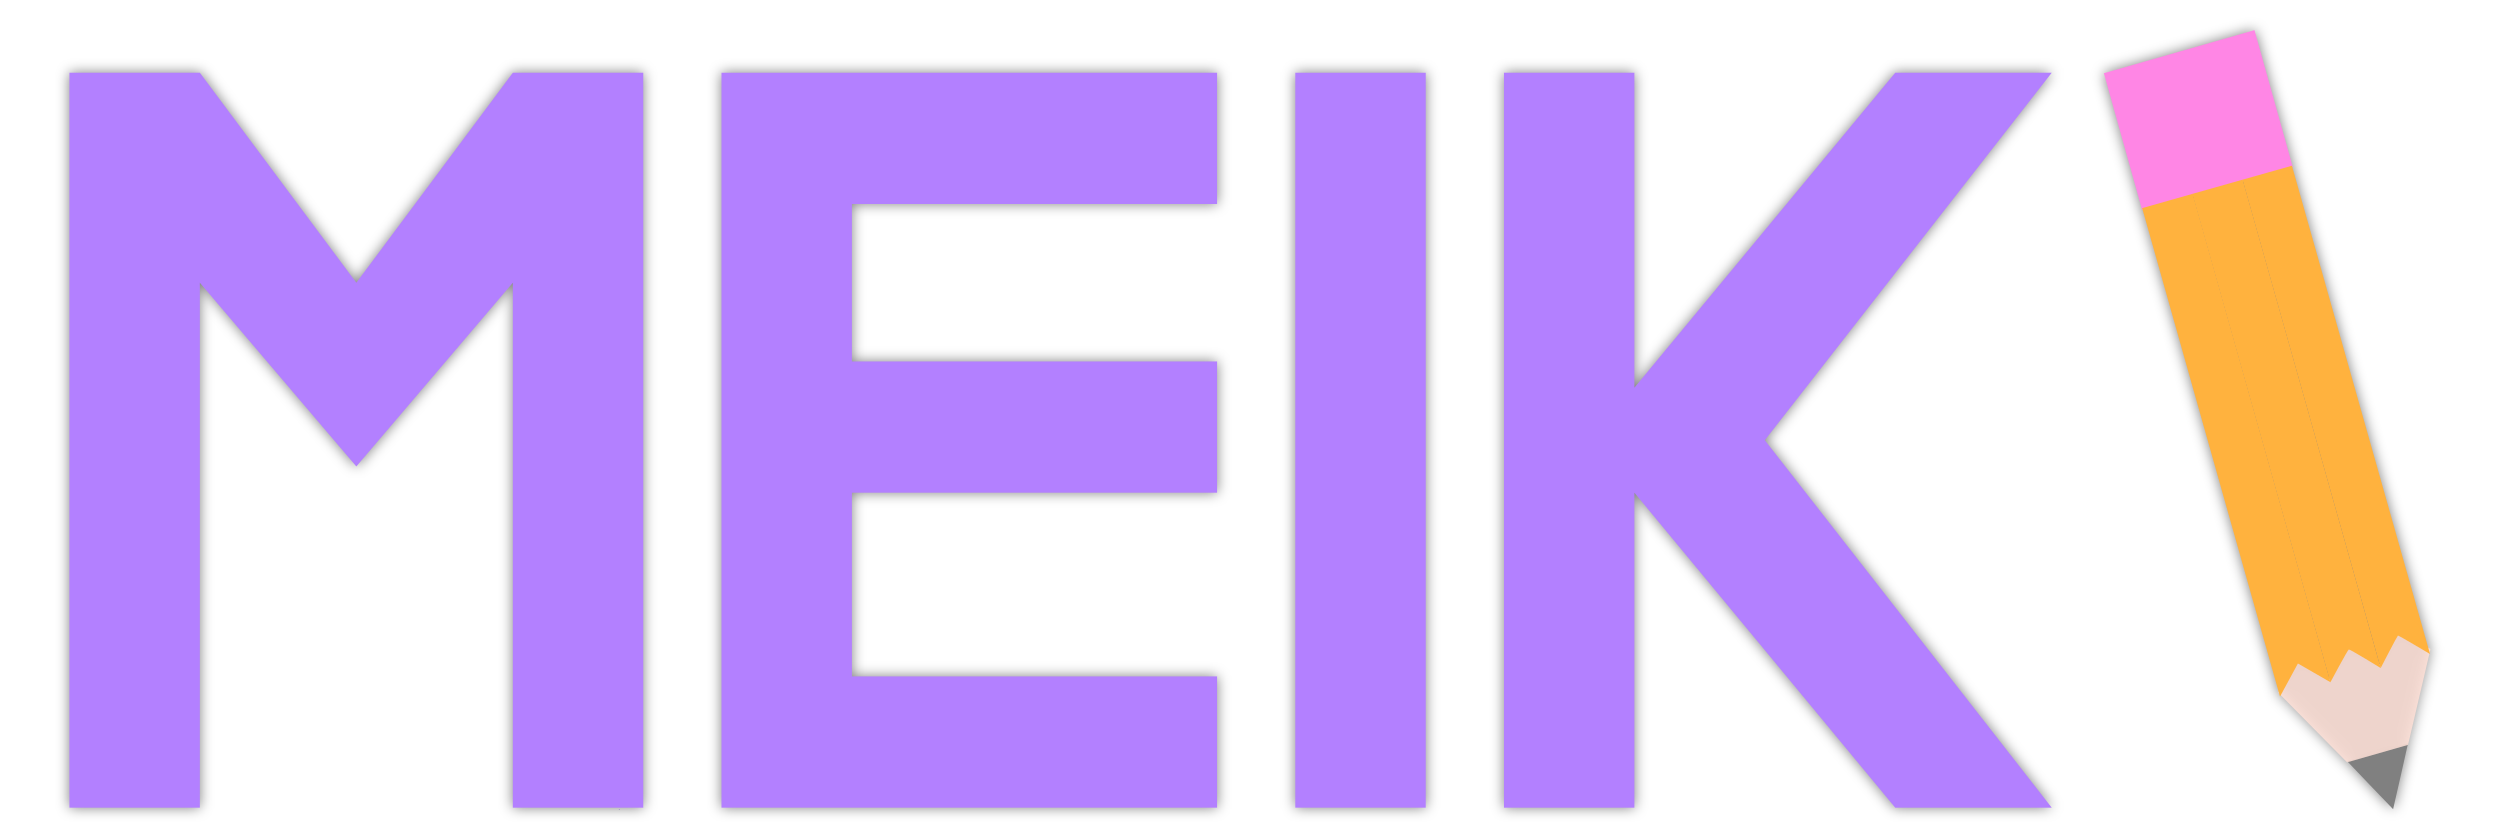
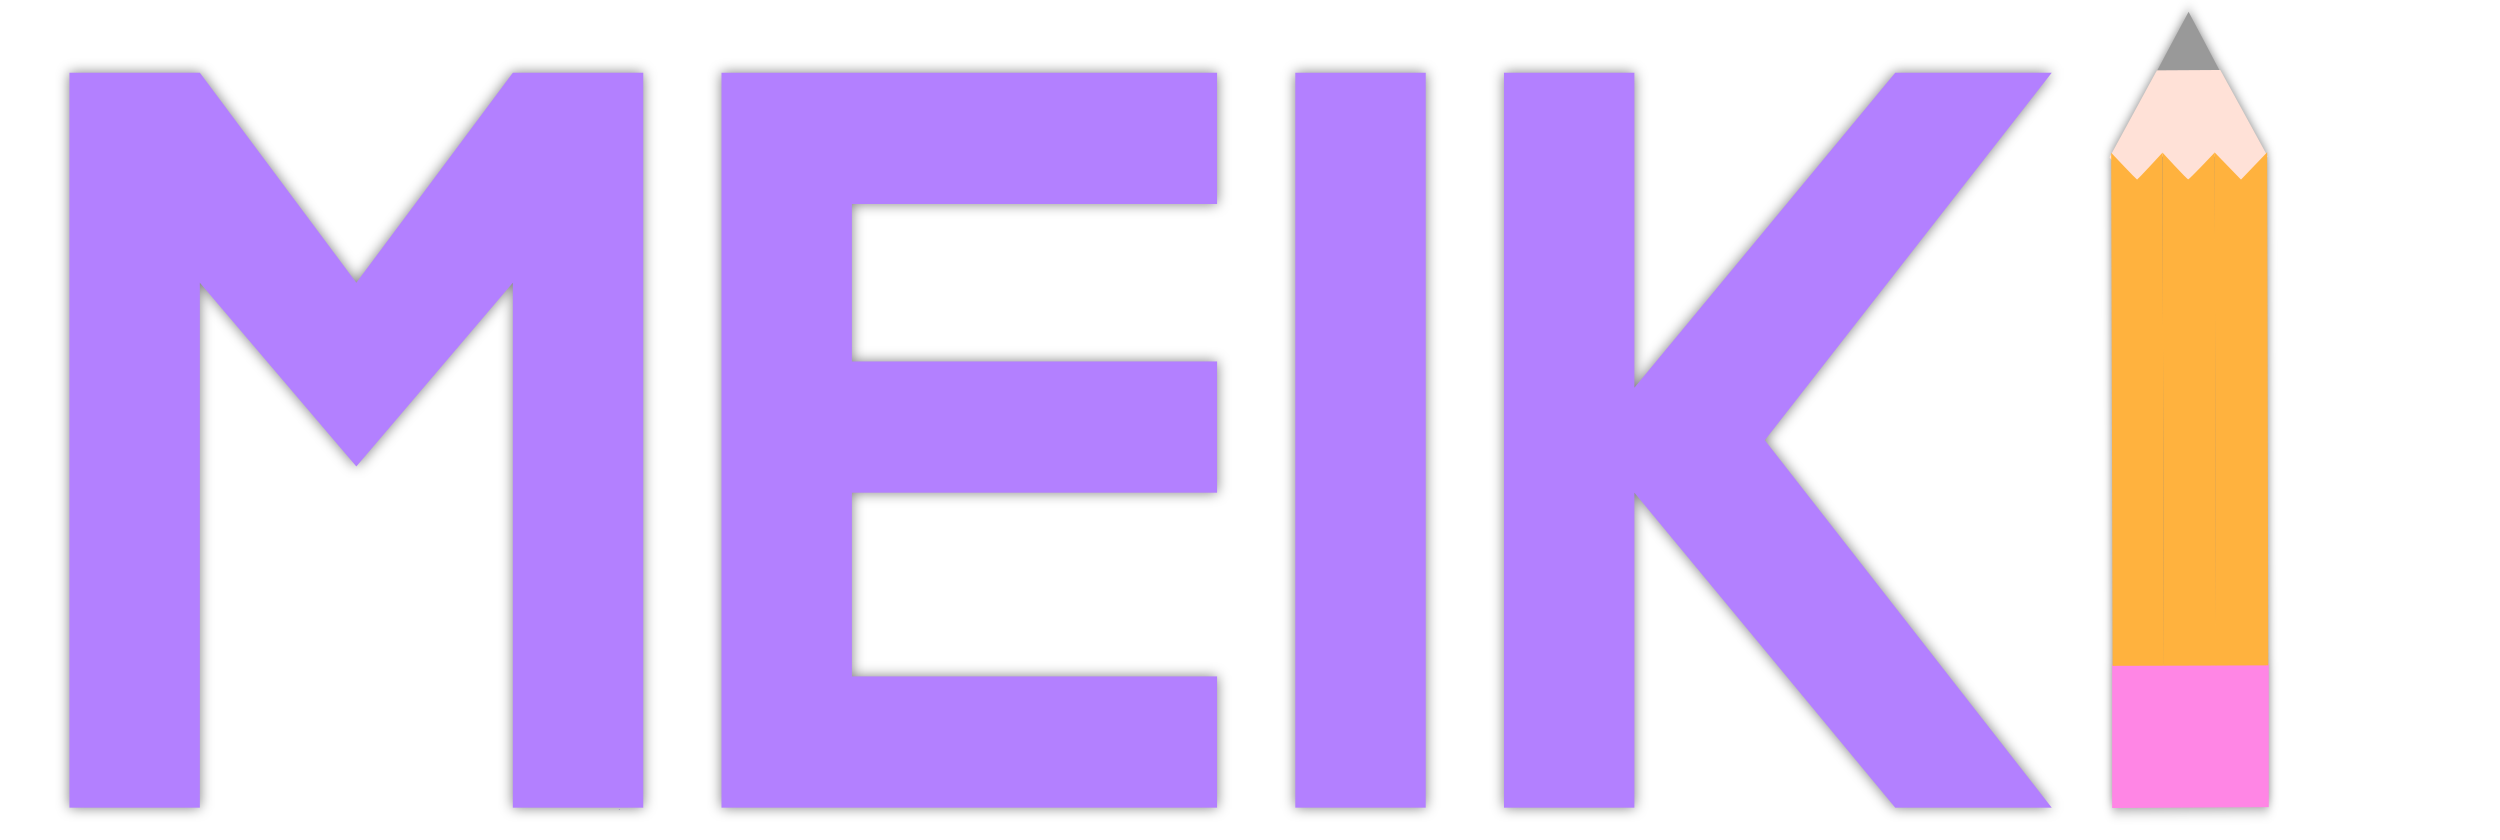
<svg xmlns="http://www.w3.org/2000/svg" width="1524" height="512" viewBox="0 0 403.225 135.467" version="1.1" id="svg960">
  <defs id="defs957">
-     <filter style="color-interpolation-filters:sRGB;" id="filter6357" x="-0.046" y="-0.019" width="1.091" height="1.038">
+     <filter style="color-interpolation-filters:sRGB;" id="filter6357" x="-0.045" y="-0.019" width="1.09" height="1.038">
      <feFlood flood-opacity="0.498" flood-color="rgb(0,0,0)" result="flood" id="feFlood6347" />
      <feComposite in="flood" in2="SourceGraphic" operator="in" result="composite1" id="feComposite6349" />
      <feGaussianBlur in="composite1" stdDeviation="1" result="blur" id="feGaussianBlur6351" />
      <feOffset dx="0" dy="0" result="offset" id="feOffset6353" />
      <feComposite in="SourceGraphic" in2="offset" operator="over" result="composite2" id="feComposite6355" />
    </filter>
    <filter style="color-interpolation-filters:sRGB;" id="filter6369" x="-0.03" y="-0.02" width="1.06" height="1.04">
      <feFlood flood-opacity="0.498" flood-color="rgb(0,0,0)" result="flood" id="feFlood6359" />
      <feComposite in="flood" in2="SourceGraphic" operator="in" result="composite1" id="feComposite6361" />
      <feGaussianBlur in="composite1" stdDeviation="1" result="blur" id="feGaussianBlur6363" />
      <feOffset dx="0" dy="0" result="offset" id="feOffset6365" />
      <feComposite in="SourceGraphic" in2="offset" operator="over" result="composite2" id="feComposite6367" />
    </filter>
    <filter style="color-interpolation-filters:sRGB;" id="filter6381" x="-0.026" y="-0.02" width="1.052" height="1.04">
      <feFlood flood-opacity="0.498" flood-color="rgb(0,0,0)" result="flood" id="feFlood6371" />
      <feComposite in="flood" in2="SourceGraphic" operator="in" result="composite1" id="feComposite6373" />
      <feGaussianBlur in="composite1" stdDeviation="1" result="blur" id="feGaussianBlur6375" />
      <feOffset dx="0" dy="0" result="offset" id="feOffset6377" />
      <feComposite in="SourceGraphic" in2="offset" operator="over" result="composite2" id="feComposite6379" />
    </filter>
    <filter style="color-interpolation-filters:sRGB;" id="filter6393" x="-23.068" y="-23.068" width="47.136" height="47.136">
      <feFlood flood-opacity="0.498" flood-color="rgb(0,0,0)" result="flood" id="feFlood6383" />
      <feComposite in="flood" in2="SourceGraphic" operator="in" result="composite1" id="feComposite6385" />
      <feGaussianBlur in="composite1" stdDeviation="1" result="blur" id="feGaussianBlur6387" />
      <feOffset dx="0" dy="0" result="offset" id="feOffset6389" />
      <feComposite in="SourceGraphic" in2="offset" operator="over" result="composite2" id="feComposite6391" />
    </filter>
    <filter style="color-interpolation-filters:sRGB;" id="filter6405" x="-23.068" y="-23.068" width="47.136" height="47.136">
      <feFlood flood-opacity="0.498" flood-color="rgb(0,0,0)" result="flood" id="feFlood6395" />
      <feComposite in="flood" in2="SourceGraphic" operator="in" result="composite1" id="feComposite6397" />
      <feGaussianBlur in="composite1" stdDeviation="1" result="blur" id="feGaussianBlur6399" />
      <feOffset dx="0" dy="0" result="offset" id="feOffset6401" />
      <feComposite in="SourceGraphic" in2="offset" operator="over" result="composite2" id="feComposite6403" />
    </filter>
    <filter style="color-interpolation-filters:sRGB;" id="filter6417" x="-0.027" y="-0.02" width="1.054" height="1.04">
      <feFlood flood-opacity="0.498" flood-color="rgb(0,0,0)" result="flood" id="feFlood6407" />
      <feComposite in="flood" in2="SourceGraphic" operator="in" result="composite1" id="feComposite6409" />
      <feGaussianBlur in="composite1" stdDeviation="1" result="blur" id="feGaussianBlur6411" />
      <feOffset dx="0" dy="0" result="offset" id="feOffset6413" />
      <feComposite in="SourceGraphic" in2="offset" operator="over" result="composite2" id="feComposite6415" />
    </filter>
    <filter style="color-interpolation-filters:sRGB;" id="filter6429" x="-0.114" y="-0.02" width="1.228" height="1.04">
      <feFlood flood-opacity="0.498" flood-color="rgb(0,0,0)" result="flood" id="feFlood6419" />
      <feComposite in="flood" in2="SourceGraphic" operator="in" result="composite1" id="feComposite6421" />
      <feGaussianBlur in="composite1" stdDeviation="1" result="blur" id="feGaussianBlur6423" />
      <feOffset dx="0" dy="0" result="offset" id="feOffset6425" />
      <feComposite in="SourceGraphic" in2="offset" operator="over" result="composite2" id="feComposite6427" />
    </filter>
  </defs>
  <g id="layer1">
    <path style="fill:#b380ff;stroke:none;stroke-width:0.529;stroke-linecap:butt;stroke-linejoin:miter;stroke-opacity:1;stroke-miterlimit:4;stroke-dasharray:none;filter:url(#filter6429)" d="M 208.921,11.733 V 130.266 h 21.034 V 11.733 Z" id="path1454" />
    <path style="fill:#b380ff;stroke:none;stroke-width:0.529;stroke-linecap:butt;stroke-linejoin:miter;stroke-opacity:1;stroke-miterlimit:4;stroke-dasharray:none;filter:url(#filter6417)" d="M 242.576,11.733 V 130.266 h 21.034 V 79.466 l 42.069,50.8 h 25.241 L 284.645,71 330.92,11.733 H 305.679 L 263.61,62.533 V 11.733 Z" id="path1526" />
    <circle id="path2175" style="fill:#b380ff;stroke:none;stroke-width:1.058;stroke-miterlimit:4;stroke-dasharray:none;filter:url(#filter6405)" cx="99.872" cy="130.583" r="0.052" />
    <circle id="path2177" style="fill:#b380ff;stroke:none;stroke-width:1.058;stroke-miterlimit:4;stroke-dasharray:none;filter:url(#filter6393)" cx="99.872" cy="130.583" r="0.052" />
    <path style="fill:#b380ff;stroke:none;stroke-width:0.529;stroke-linecap:butt;stroke-linejoin:miter;stroke-opacity:1;stroke-miterlimit:4;stroke-dasharray:none;filter:url(#filter6381)" d="M 103.749,130.266 V 11.733 H 82.715 L 57.473,45.6 32.232,11.733 H 11.198 V 130.266 H 32.232 V 45.6 L 57.473,75.233 82.715,45.6 v 84.667 h 21.034 v 0" id="path2212" />
    <path style="fill:#b380ff;stroke:none;stroke-width:0.529;stroke-linecap:butt;stroke-linejoin:miter;stroke-opacity:1;stroke-miterlimit:4;stroke-dasharray:none;filter:url(#filter6369)" d="M 196.3,130.266 H 116.37 V 11.733 h 79.931 V 32.9 H 137.404 v 25.4 h 58.896 V 79.466 H 137.404 v 29.633 h 58.896 v 21.167" id="path2360" />
-     <g id="g4917" style="filter:url(#filter6357)">
-       <path style="fill:#808080;fill-opacity:1;stroke:none;stroke-width:0.546;stroke-miterlimit:4;stroke-dasharray:none" d="m 382.266,126.642 -3.694,-3.875 2.452,-0.735 c 1.349,-0.403 3.558,-1.053 4.91,-1.443 l 2.459,-0.708 -1.193,5.312 c -0.656,2.922 -1.203,5.315 -1.216,5.319 -0.013,0.004 -1.685,-1.737 -3.717,-3.869 z" id="path3720" />
-       <path style="fill:#ff86e5;fill-opacity:1;stroke:none;stroke-width:0.532;stroke-miterlimit:4;stroke-dasharray:none" d="m 342.421,22.837 -3.086,-11.03 12.144,-3.473 12.144,-3.473 3.086,11.03 3.086,11.03 -12.144,3.473 -12.144,3.473 z" id="path2819" />
-       <path style="fill:#ffe1d7;fill-opacity:0.845;stroke:none;stroke-width:0.546;stroke-miterlimit:4;stroke-dasharray:none" d="m 373.027,117.362 c -3.043,-3.08 -5.543,-5.614 -5.556,-5.632 -0.015,-0.023 0.419,-0.905 1.355,-2.756 l 1.378,-2.723 2.711,1.669 2.711,1.669 1.268,-2.497 c 0.822,-1.618 1.341,-2.611 1.475,-2.821 0.114,-0.178 0.213,-0.326 0.221,-0.328 0.008,-0.002 1.214,0.733 2.68,1.633 l 2.666,1.637 1.382,-2.719 c 0.76,-1.495 1.398,-2.759 1.418,-2.807 l 0.036,-0.088 0.223,0.119 c 0.584,0.313 3.192,1.85 4.427,2.61 l 0.594,0.365 -1.812,7.725 -1.812,7.725 -4.917,1.407 -4.917,1.407 z" id="path3546" />
-       <path style="fill:#ffb23e;fill-opacity:1;stroke:none;stroke-width:0.531;stroke-miterlimit:4;stroke-dasharray:none" d="m 372.838,68.364 -11.142,-39.382 3.984,-1.127 3.984,-1.127 11.139,39.382 11.139,39.382 -2.547,-1.506 c -1.401,-0.828 -2.582,-1.496 -2.624,-1.484 -0.042,0.012 -0.687,1.197 -1.434,2.634 l -1.357,2.612 z" id="path3106" />
-       <path style="fill:#ffb23e;fill-opacity:1;stroke:none;stroke-width:0.53;stroke-miterlimit:4;stroke-dasharray:none" d="m 364.736,70.659 -11.133,-39.388 4.056,-1.148 4.056,-1.148 11.133,39.386 11.133,39.386 -2.501,-1.517 c -1.375,-0.834 -2.563,-1.499 -2.639,-1.478 -0.076,0.021 -0.775,1.222 -1.554,2.667 l -1.417,2.628 z" id="path3317" />
-       <path style="fill:#ffb23e;fill-opacity:1;stroke:none;stroke-width:0.533;stroke-miterlimit:4;stroke-dasharray:none" d="m 356.624,72.96 -11.116,-39.392 4.073,-1.155 4.073,-1.155 11.116,39.392 11.116,39.392 -2.627,-1.514 -2.627,-1.514 -1.446,2.669 -1.446,2.669 z" id="path3067" />
-       <path style="fill:none;stroke:none;stroke-width:0.529;stroke-linecap:butt;stroke-linejoin:miter;stroke-opacity:1;stroke-miterlimit:4;stroke-dasharray:none" d="M 339.334,11.733 367.73,112.115 386.047,130.502 392.018,105.245 363.622,4.862 Z" id="path2653" />
-       <path style="fill:none;stroke:none;stroke-width:0.529;stroke-linecap:butt;stroke-linejoin:miter;stroke-opacity:1;stroke-miterlimit:4;stroke-dasharray:none" d="m 345.507,33.555 24.288,-6.871" id="path2655" />
-       <path style="fill:#b7c4c8;stroke:none;stroke-width:0.529;stroke-linecap:butt;stroke-linejoin:miter;stroke-opacity:1;stroke-miterlimit:4;stroke-dasharray:none" d="m 378.698,123.154 9.694,-2.742" id="path2657" />
-       <path style="fill:none;stroke:none;stroke-width:0.529;stroke-linecap:butt;stroke-linejoin:miter;stroke-opacity:1;stroke-miterlimit:4;stroke-dasharray:none" d="m 367.73,112.115 2.813,-5.51 5.283,3.219 2.813,-5.51 5.283,3.219 2.813,-5.51 5.283,3.219" id="path2659" />
-       <path style="fill:#ffb380;stroke:none;stroke-width:0.529;stroke-linecap:butt;stroke-linejoin:miter;stroke-opacity:1;stroke-miterlimit:4;stroke-dasharray:none;fill-opacity:1" d="M 375.826,109.825 353.603,31.265" id="path2661" />
-       <path style="fill:none;stroke:none;stroke-width:0.529;stroke-linecap:butt;stroke-linejoin:miter;stroke-opacity:1;stroke-miterlimit:4;stroke-dasharray:none" d="M 383.922,107.535 361.699,28.975" id="path2663" />
+     <g id="g4917" style="filter:url(#filter6357)" transform="matrix(-0.9630054,-0.2685174,0.2694822,-0.9595573,689.5296,232.6321)">
+       <g id="g2034" transform="matrix(1.001059,0.00378437,0.00378437,1.013524,-0.4034762,-1.441838)">
+         <path style="fill:#999999;fill-opacity:1;stroke:none;stroke-width:0.546;stroke-miterlimit:4;stroke-dasharray:none" d="m 382.266,126.642 -3.694,-3.875 2.452,-0.735 c 1.349,-0.403 3.558,-1.053 4.91,-1.443 l 2.459,-0.708 -1.193,5.312 c -0.656,2.922 -1.203,5.315 -1.216,5.319 -0.013,0.004 -1.685,-1.737 -3.717,-3.869 z" id="path3720" />
+         <path style="fill:none;stroke:none;stroke-width:0.529;stroke-linecap:butt;stroke-linejoin:miter;stroke-miterlimit:4;stroke-dasharray:none;stroke-opacity:1" d="M 339.334,11.733 367.73,112.115 386.047,130.502 392.018,105.245 363.622,4.862 Z" id="path2653" />
+         <g id="g2019">
+           <path style="fill:#ff86e5;fill-opacity:1;stroke:none;stroke-width:0.532;stroke-miterlimit:4;stroke-dasharray:none" d="m 342.421,22.837 -3.086,-11.03 12.144,-3.473 12.144,-3.473 3.086,11.03 3.086,11.03 -12.144,3.473 -12.144,3.473 z" id="path2819" />
+           <path style="fill:#ffe1d7;fill-opacity:1;stroke:none;stroke-width:0.546;stroke-miterlimit:4;stroke-dasharray:none" d="m 373.027,117.362 c -3.043,-3.08 -5.543,-5.614 -5.556,-5.632 -0.015,-0.023 0.419,-0.905 1.355,-2.756 l 1.378,-2.723 2.711,1.669 2.711,1.669 1.268,-2.497 c 0.822,-1.618 1.341,-2.611 1.475,-2.821 0.114,-0.178 0.213,-0.326 0.221,-0.328 0.008,-0.002 1.214,0.733 2.68,1.633 l 2.666,1.637 1.382,-2.719 c 0.76,-1.495 1.398,-2.759 1.418,-2.807 l 0.036,-0.088 0.223,0.119 c 0.584,0.313 3.192,1.85 4.427,2.61 l 0.594,0.365 -1.812,7.725 -1.812,7.725 -4.917,1.407 -4.917,1.407 z" id="path3546" />
+           <path style="fill:#ffb23e;fill-opacity:1;stroke:none;stroke-width:0.531;stroke-miterlimit:4;stroke-dasharray:none" d="m 372.838,68.364 -11.142,-39.382 3.984,-1.127 3.984,-1.127 11.139,39.382 11.139,39.382 -2.547,-1.506 c -1.401,-0.828 -2.582,-1.496 -2.624,-1.484 -0.042,0.012 -0.687,1.197 -1.434,2.634 l -1.357,2.612 z" id="path3106" />
+           <path style="fill:#ffb23e;fill-opacity:1;stroke:none;stroke-width:0.53;stroke-miterlimit:4;stroke-dasharray:none" d="m 364.736,70.659 -11.133,-39.388 4.056,-1.148 4.056,-1.148 11.133,39.386 11.133,39.386 -2.501,-1.517 c -1.375,-0.834 -2.563,-1.499 -2.639,-1.478 -0.076,0.021 -0.775,1.222 -1.554,2.667 l -1.417,2.628 z" id="path3317" />
+           <path style="fill:#ffb23e;fill-opacity:1;stroke:none;stroke-width:0.533;stroke-miterlimit:4;stroke-dasharray:none" d="m 356.624,72.96 -11.116,-39.392 4.073,-1.155 4.073,-1.155 11.116,39.392 11.116,39.392 -2.627,-1.514 -2.627,-1.514 -1.446,2.669 -1.446,2.669 z" id="path3067" />
+           <path style="fill:none;stroke:none;stroke-width:0.529;stroke-linecap:butt;stroke-linejoin:miter;stroke-miterlimit:4;stroke-dasharray:none;stroke-opacity:1" d="m 345.507,33.555 24.288,-6.871" id="path2655" />
+           <path style="fill:#b7c4c8;stroke:none;stroke-width:0.529;stroke-linecap:butt;stroke-linejoin:miter;stroke-miterlimit:4;stroke-dasharray:none;stroke-opacity:1" d="m 378.698,123.154 9.694,-2.742" id="path2657" />
+           <path style="fill:none;stroke:none;stroke-width:0.529;stroke-linecap:butt;stroke-linejoin:miter;stroke-miterlimit:4;stroke-dasharray:none;stroke-opacity:1" d="m 367.73,112.115 2.813,-5.51 5.283,3.219 2.813,-5.51 5.283,3.219 2.813,-5.51 5.283,3.219" id="path2659" />
+           <path style="fill:#ffb380;fill-opacity:1;stroke:none;stroke-width:0.529;stroke-linecap:butt;stroke-linejoin:miter;stroke-miterlimit:4;stroke-dasharray:none;stroke-opacity:1" d="M 375.826,109.825 353.603,31.265" id="path2661" />
+           <path style="fill:none;stroke:none;stroke-width:0.529;stroke-linecap:butt;stroke-linejoin:miter;stroke-miterlimit:4;stroke-dasharray:none;stroke-opacity:1" d="M 383.922,107.535 361.699,28.975" id="path2663" />
+         </g>
+       </g>
    </g>
  </g>
</svg>
